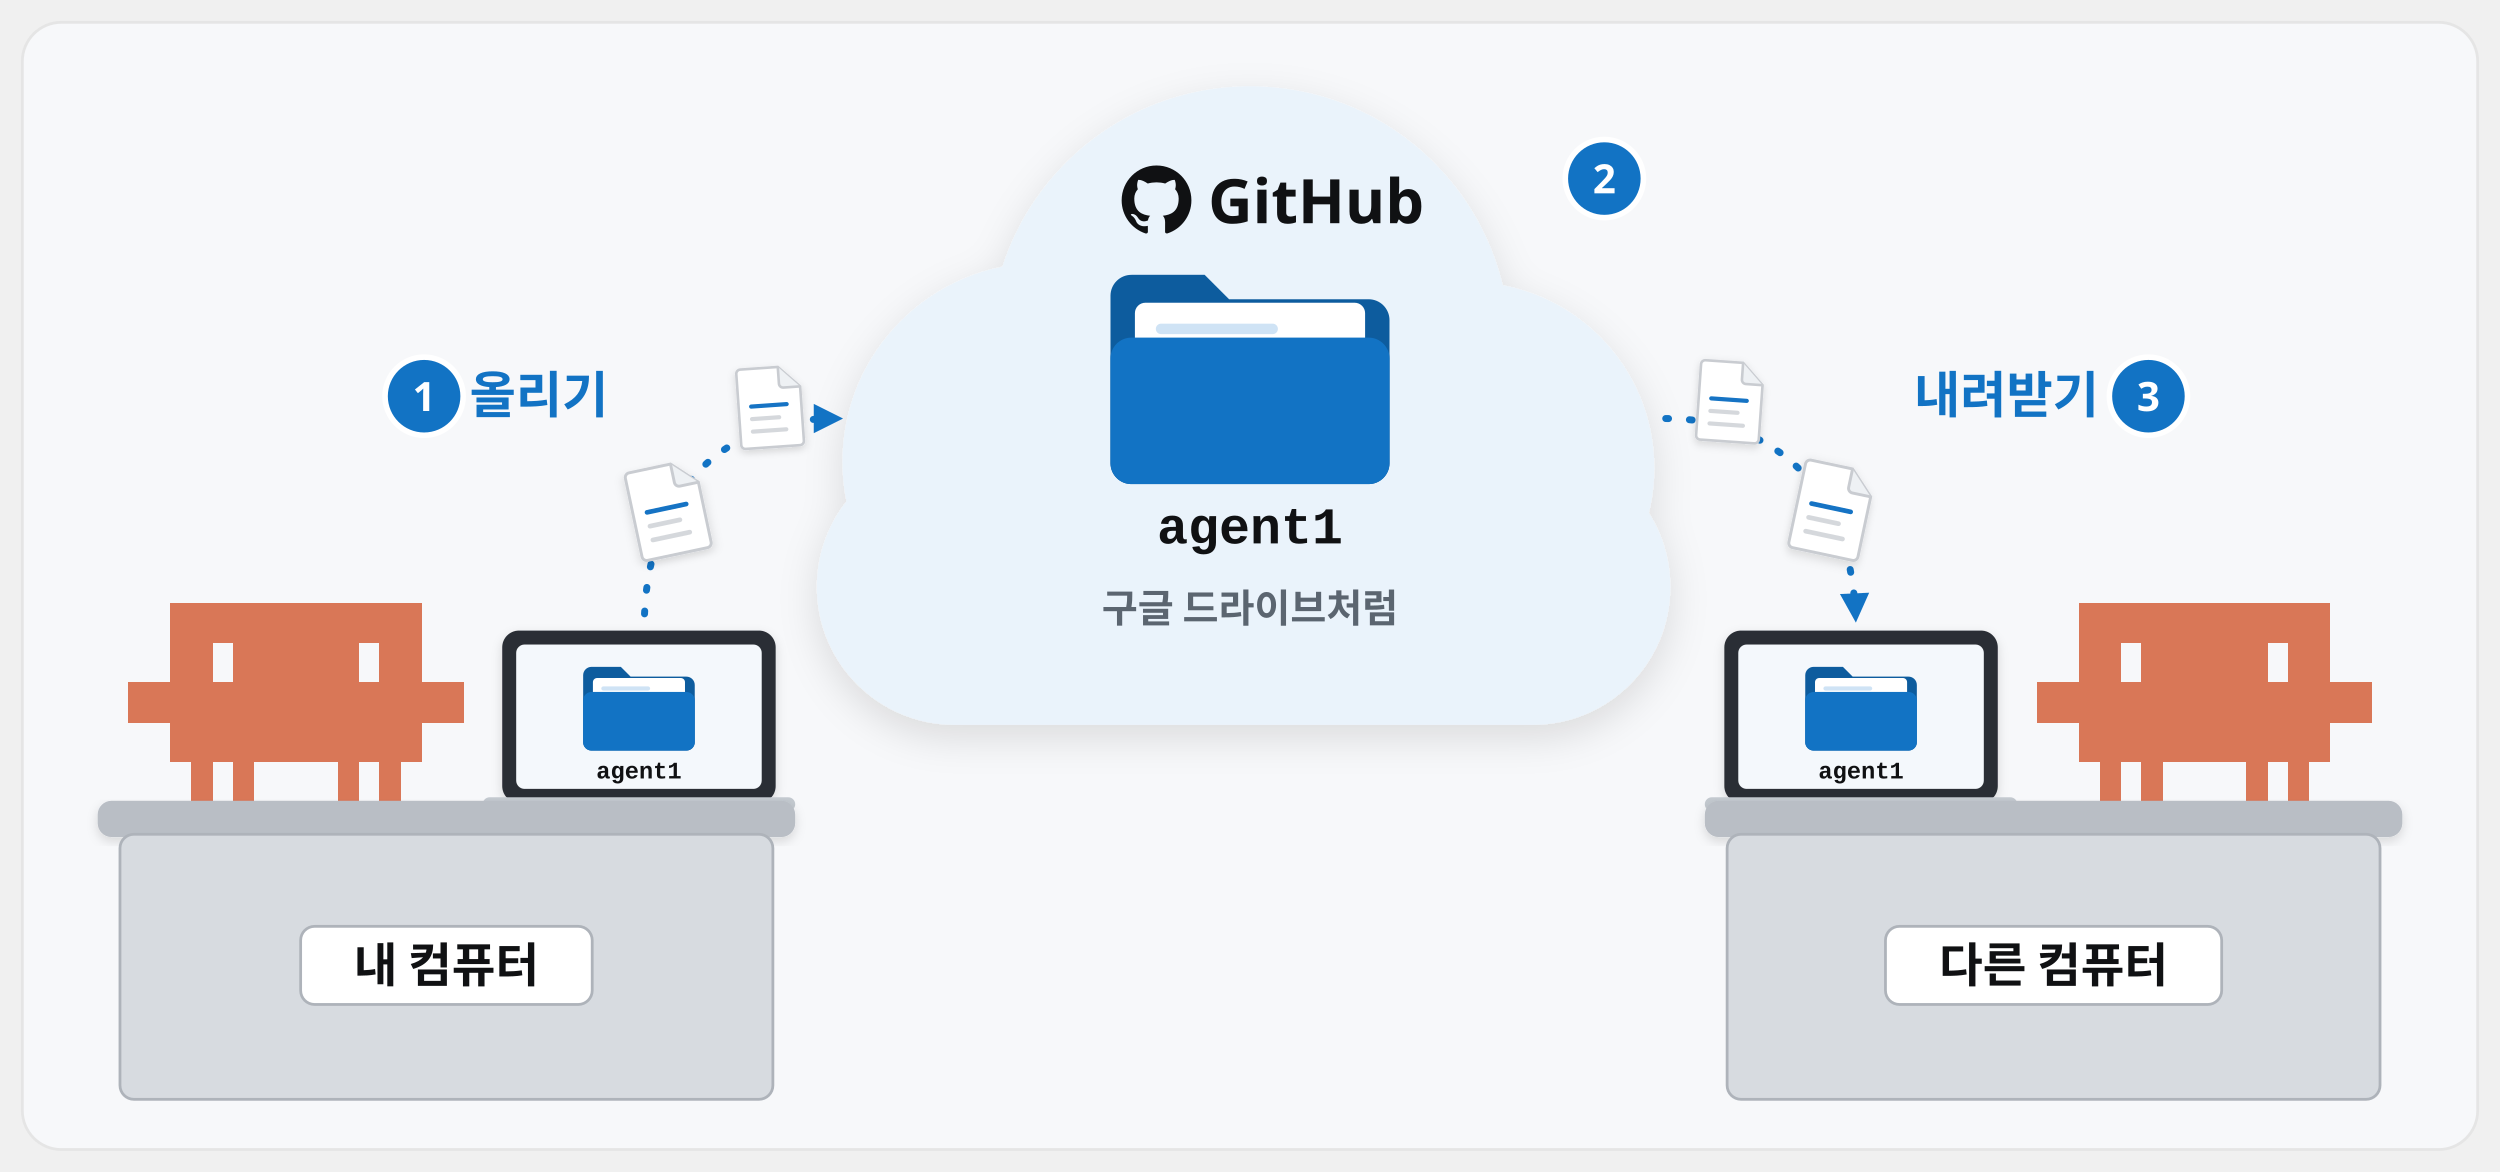
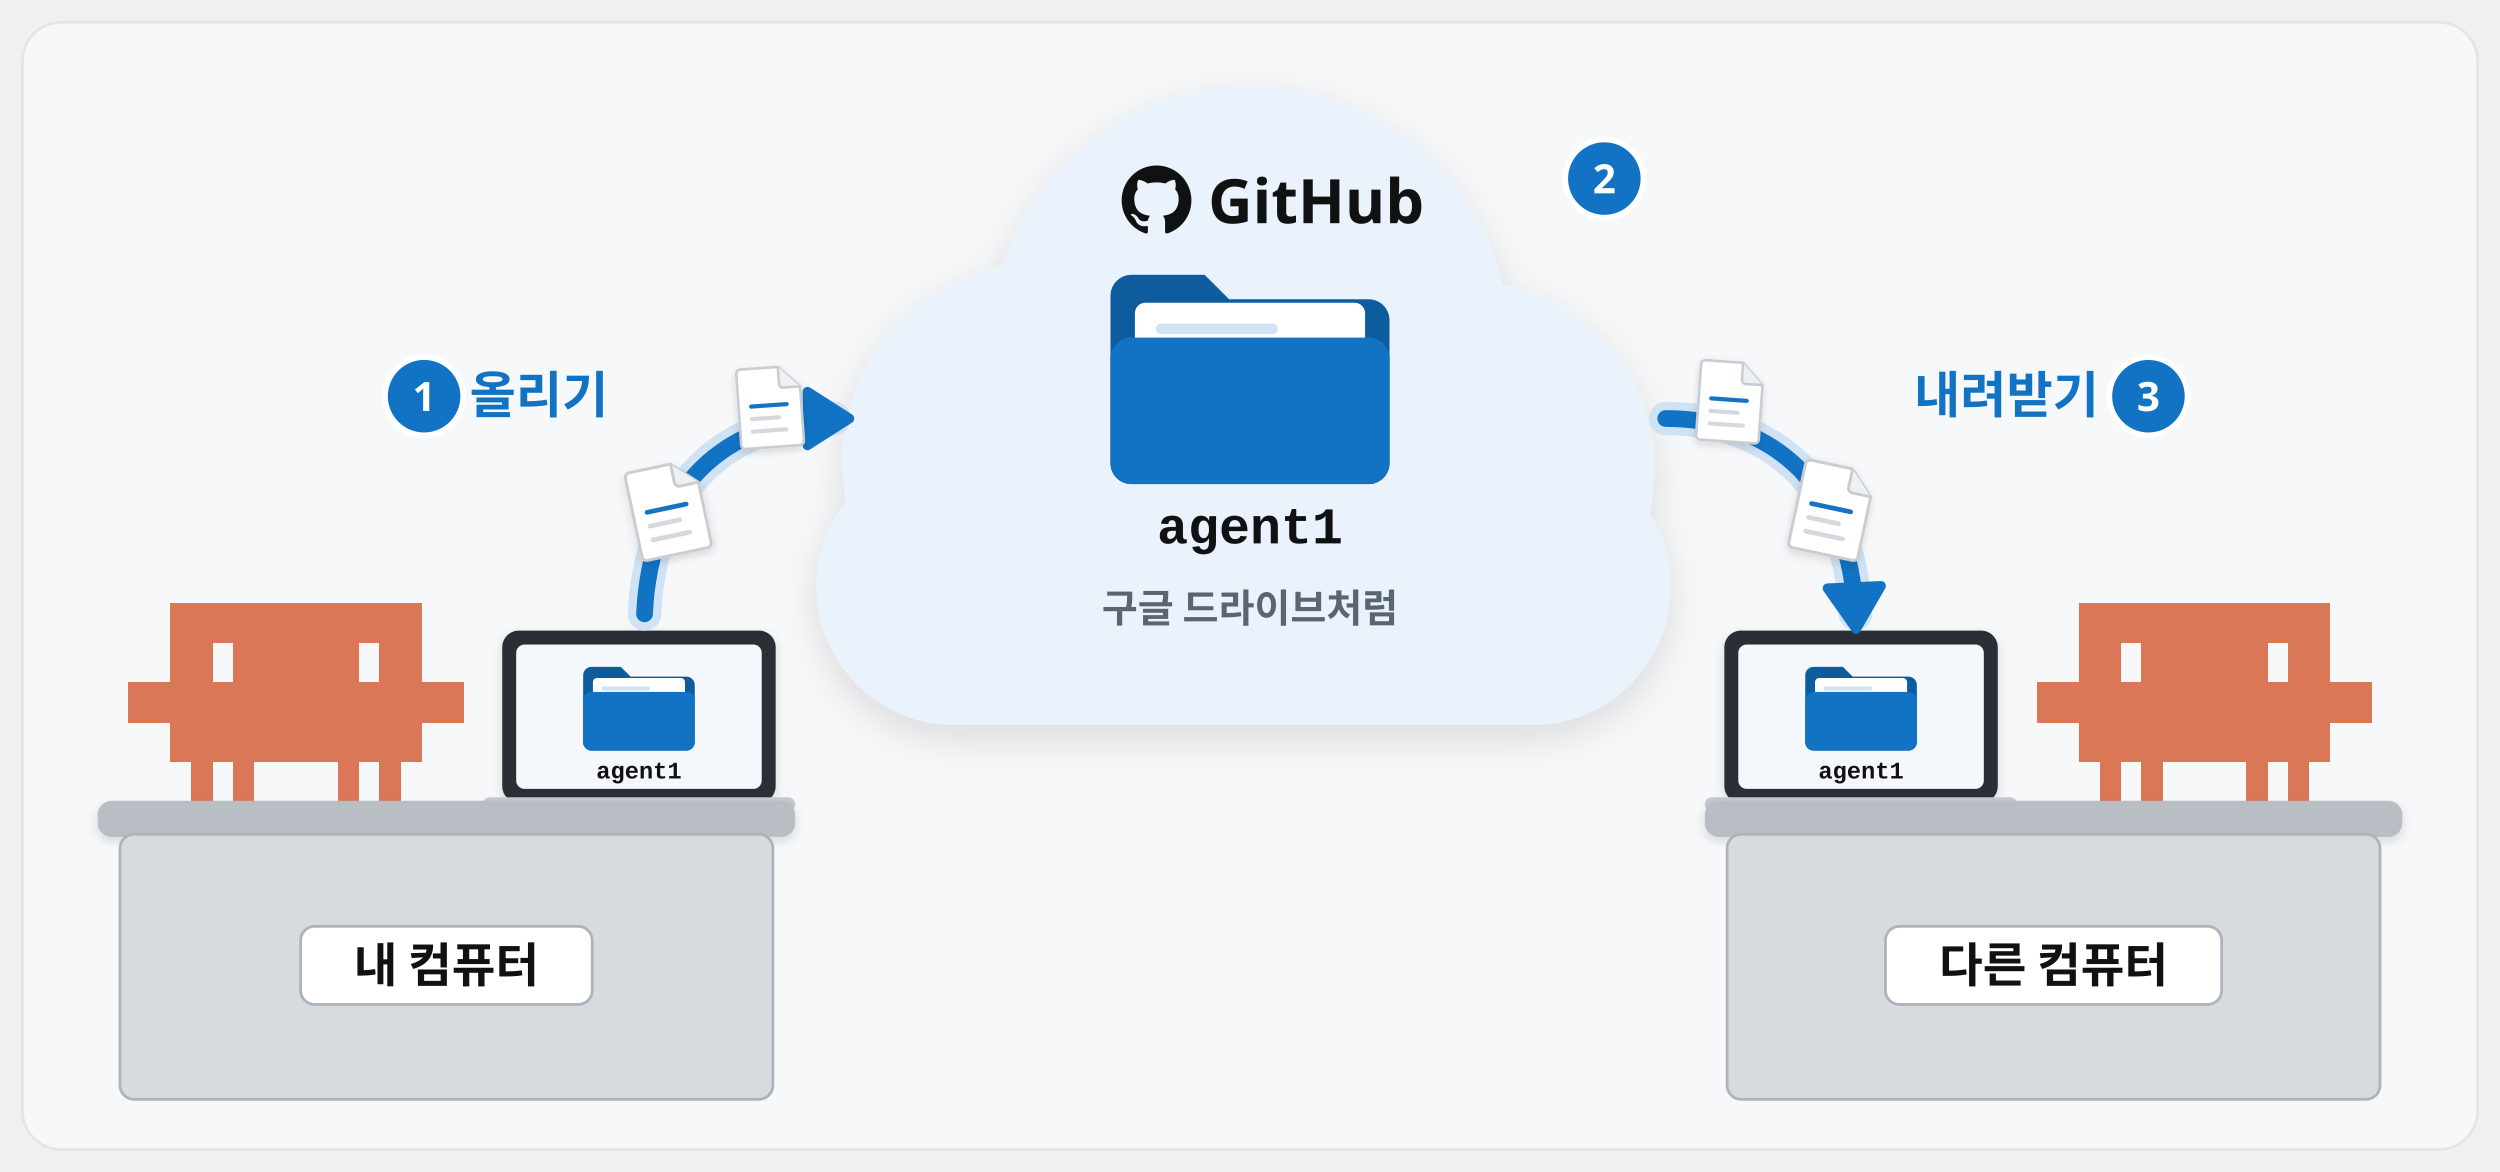
<svg xmlns="http://www.w3.org/2000/svg" viewBox="0 0 1792 840" width="1792" height="840" font-family="Pretendard, 'Pretendard Variable', 'Malgun Gothic', sans-serif">
  <defs>
    <filter id="sh" x="-15%" y="-15%" width="130%" height="140%">
      <feDropShadow dx="0" dy="8" stdDeviation="12" flood-color="#101113" flood-opacity="0.12" />
    </filter>
    <filter id="shs" x="-15%" y="-15%" width="130%" height="140%">
      <feDropShadow dx="0" dy="3" stdDeviation="4" flood-color="#101113" flood-opacity="0.14" />
    </filter>
    <marker id="ab" viewBox="0 0 10 10" refX="7" refY="5" markerWidth="4.2" markerHeight="4.2" orient="auto-start-reverse">
      <path d="M0 0L10 5L0 10z" fill="#1273c4" />
    </marker>
    <marker id="ak" viewBox="0 0 10 10" refX="7" refY="5" markerWidth="4.2" markerHeight="4.2" orient="auto-start-reverse">
      <path d="M0 0L10 5L0 10z" fill="#101113" />
    </marker>
    <marker id="ag" viewBox="0 0 10 10" refX="7" refY="5" markerWidth="4.2" markerHeight="4.2" orient="auto-start-reverse">
      <path d="M0 0L10 5L0 10z" fill="#12a150" />
    </marker>
  </defs>
  <rect x="16" y="16" width="1760" height="808" rx="28" fill="#f7f8fa" stroke="#e5e5e5" stroke-width="2" />
  <g transform="translate(896 285) scale(1.15)" filter="url(#sh)">
    <circle cx="-130" cy="40" r="124" fill="#eaf3fb" />
    <circle cx="0" cy="-32" r="162" fill="#eaf3fb" />
    <circle cx="136" cy="44" r="116" fill="#eaf3fb" />
    <rect x="-270" y="32" width="532" height="172" rx="86" fill="#eaf3fb" />
  </g>
  <path transform="translate(804 118) scale(2.083333)" d="M12 .297c-6.63 0-12 5.373-12 12 0 5.303 3.438 9.8 8.205 11.385.6.113.82-.258.82-.577 0-.285-.01-1.04-.015-2.04-3.338.724-4.042-1.61-4.042-1.61C4.422 18.07 3.633 17.7 3.633 17.7c-1.087-.744.084-.729.084-.729 1.205.084 1.838 1.236 1.838 1.236 1.07 1.835 2.809 1.305 3.495.998.108-.776.417-1.305.76-1.605-2.665-.3-5.466-1.332-5.466-5.93 0-1.31.465-2.38 1.235-3.22-.135-.303-.54-1.523.105-3.176 0 0 1.005-.322 3.3 1.23.96-.267 1.98-.399 3-.405 1.02.006 2.04.138 3 .405 2.28-1.552 3.285-1.23 3.285-1.23.645 1.653.24 2.873.12 3.176.765.84 1.23 1.91 1.23 3.22 0 4.61-2.805 5.625-5.475 5.92.42.36.81 1.096.81 2.22 0 1.606-.015 2.896-.015 3.286 0 .315.21.69.825.57C20.565 22.092 24 17.592 24 12.297c0-6.627-5.373-12-12-12" fill="#101113" />
  <text x="866" y="160" font-size="44" font-weight="900" fill="#101113" text-anchor="start">GitHub</text>
  <g transform="translate(796 192) scale(1.25)">
    <path d="M0 16a12 12 0 0 1 12-12h42l14 14h80a12 12 0 0 1 12 12v82a12 12 0 0 1-12 12H12A12 12 0 0 1 0 112z" fill="#0d5c9e" />
    <rect x="14" y="20" width="132" height="62" rx="6" fill="#fff" />
    <rect x="26" y="32" width="70" height="6" rx="3" fill="#cfe3f5" />
    <rect x="26" y="46" width="96" height="6" rx="3" fill="#cfe3f5" />
    <rect x="0" y="40" width="160" height="84" rx="12" fill="#1273c4" />
  </g>
  <text x="896.0" y="389.5" font-size="37" font-weight="800" fill="#101113" text-anchor="middle" font-family="'D2Coding', Consolas, 'Courier New', monospace">agent1</text>
  <text x="896" y="446" font-size="28" font-weight="600" fill="#5b6570" text-anchor="middle">구글 드라이브처럼</text>
  <path transform="translate(92 432) scale(1.0)" d="M0 57.0h15.4v28.9h-15.4zM15 57.0h15.4v28.9h-15.4zM30 0.0h15.4v28.9h-15.4zM30 28.5h15.4v28.9h-15.4zM30 57.0h15.4v28.9h-15.4zM30 85.5h15.4v28.9h-15.4zM45 0.0h15.4v28.9h-15.4zM45 28.5h15.4v28.9h-15.4zM45 57.0h15.4v28.9h-15.4zM45 85.5h15.4v28.9h-15.4zM45 114.0h15.4v28.9h-15.4zM60 0.0h15.4v28.9h-15.4zM60 57.0h15.4v28.9h-15.4zM60 85.5h15.4v28.9h-15.4zM75 0.0h15.4v28.9h-15.4zM75 28.5h15.4v28.9h-15.4zM75 57.0h15.4v28.9h-15.4zM75 85.5h15.4v28.9h-15.4zM75 114.0h15.4v28.9h-15.4zM90 0.0h15.4v28.9h-15.4zM90 28.5h15.4v28.9h-15.4zM90 57.0h15.4v28.9h-15.4zM90 85.5h15.4v28.9h-15.4zM105 0.0h15.4v28.9h-15.4zM105 28.5h15.4v28.9h-15.4zM105 57.0h15.4v28.9h-15.4zM105 85.5h15.4v28.9h-15.4zM120 0.0h15.4v28.9h-15.4zM120 28.5h15.4v28.9h-15.4zM120 57.0h15.4v28.9h-15.4zM120 85.5h15.4v28.9h-15.4zM135 0.0h15.4v28.9h-15.4zM135 28.5h15.4v28.9h-15.4zM135 57.0h15.4v28.9h-15.4zM135 85.5h15.4v28.9h-15.4zM150 0.0h15.4v28.9h-15.4zM150 28.5h15.4v28.9h-15.4zM150 57.0h15.4v28.9h-15.4zM150 85.5h15.4v28.9h-15.4zM150 114.0h15.4v28.9h-15.4zM165 0.0h15.4v28.9h-15.4zM165 57.0h15.4v28.9h-15.4zM165 85.5h15.4v28.9h-15.4zM180 0.0h15.4v28.9h-15.4zM180 28.5h15.4v28.9h-15.4zM180 57.0h15.4v28.9h-15.4zM180 85.5h15.4v28.9h-15.4zM180 114.0h15.4v28.9h-15.4zM195 0.0h15.4v28.9h-15.4zM195 28.5h15.4v28.9h-15.4zM195 57.0h15.4v28.9h-15.4zM195 85.5h15.4v28.9h-15.4zM210 57.0h15.4v28.9h-15.4zM225 57.0h15.4v28.9h-15.4z" fill="#d97757" shape-rendering="crispEdges" />
  <g filter="url(#shs)">
    <rect x="360" y="452" width="196" height="123.48" rx="12" fill="#2b2f35" />
    <rect x="370" y="462" width="176" height="103.48" rx="6" fill="#f4f8fc" />
  </g>
  <g transform="translate(370 462)">
    <g transform="translate(48 14) scale(0.5)">
      <path d="M0 16a12 12 0 0 1 12-12h42l14 14h80a12 12 0 0 1 12 12v82a12 12 0 0 1-12 12H12A12 12 0 0 1 0 112z" fill="#0d5c9e" />
      <rect x="14" y="20" width="132" height="62" rx="6" fill="#fff" />
      <rect x="26" y="32" width="70" height="6" rx="3" fill="#cfe3f5" />
      <rect x="26" y="46" width="96" height="6" rx="3" fill="#cfe3f5" />
      <rect x="0" y="40" width="160" height="84" rx="12" fill="#1273c4" />
    </g>
    <text x="88" y="96" font-size="17" font-weight="700" fill="#101113" text-anchor="middle" font-family="'D2Coding', Consolas, 'Courier New', monospace">agent1</text>
  </g>
  <rect x="346" y="571.48" width="224" height="10" rx="5" fill="#c3c9cf" />
  <rect x="70" y="574" width="500" height="26" rx="10" fill="#b9bec5" filter="url(#shs)" />
  <rect x="86" y="598" width="468" height="190" rx="10" fill="#d7dbe0" stroke="#aeb3ba" stroke-width="2" />
  <rect x="215.5" y="664" width="209" height="56" rx="10" fill="#fff" stroke="#aeb3ba" stroke-width="2" />
  <text x="320.0" y="704" font-size="34" font-weight="900" fill="#101113" text-anchor="middle">내 컴퓨터</text>
  <path transform="translate(1460 432) scale(1.0)" d="M0 57.0h15.4v28.9h-15.4zM15 57.0h15.4v28.9h-15.4zM30 0.0h15.4v28.9h-15.4zM30 28.5h15.4v28.9h-15.4zM30 57.0h15.4v28.9h-15.4zM30 85.5h15.4v28.9h-15.4zM45 0.0h15.4v28.9h-15.4zM45 28.5h15.4v28.9h-15.4zM45 57.0h15.4v28.9h-15.4zM45 85.5h15.4v28.9h-15.4zM45 114.0h15.4v28.9h-15.4zM60 0.0h15.4v28.9h-15.4zM60 57.0h15.4v28.9h-15.4zM60 85.5h15.4v28.9h-15.4zM75 0.0h15.4v28.9h-15.4zM75 28.5h15.4v28.9h-15.4zM75 57.0h15.4v28.9h-15.4zM75 85.5h15.4v28.9h-15.4zM75 114.0h15.4v28.9h-15.4zM90 0.0h15.4v28.9h-15.4zM90 28.5h15.4v28.9h-15.4zM90 57.0h15.4v28.9h-15.4zM90 85.5h15.4v28.9h-15.4zM105 0.0h15.4v28.9h-15.4zM105 28.5h15.4v28.9h-15.4zM105 57.0h15.4v28.9h-15.4zM105 85.5h15.4v28.9h-15.4zM120 0.0h15.4v28.9h-15.4zM120 28.5h15.4v28.9h-15.4zM120 57.0h15.4v28.9h-15.4zM120 85.5h15.4v28.9h-15.4zM135 0.0h15.4v28.9h-15.4zM135 28.5h15.4v28.9h-15.4zM135 57.0h15.4v28.9h-15.4zM135 85.5h15.4v28.9h-15.4zM150 0.0h15.4v28.9h-15.4zM150 28.5h15.4v28.9h-15.4zM150 57.0h15.4v28.9h-15.4zM150 85.5h15.4v28.9h-15.4zM150 114.0h15.4v28.9h-15.4zM165 0.0h15.4v28.9h-15.4zM165 57.0h15.4v28.9h-15.4zM165 85.5h15.4v28.9h-15.4zM180 0.0h15.4v28.9h-15.4zM180 28.5h15.4v28.9h-15.4zM180 57.0h15.4v28.9h-15.4zM180 85.5h15.4v28.9h-15.4zM180 114.0h15.4v28.9h-15.4zM195 0.0h15.4v28.9h-15.4zM195 28.5h15.4v28.9h-15.4zM195 57.0h15.4v28.9h-15.4zM195 85.5h15.4v28.9h-15.4zM210 57.0h15.4v28.9h-15.4zM225 57.0h15.4v28.9h-15.4z" fill="#d97757" shape-rendering="crispEdges" />
  <g filter="url(#shs)">
    <rect x="1236" y="452" width="196" height="123.48" rx="12" fill="#2b2f35" />
    <rect x="1246" y="462" width="176" height="103.48" rx="6" fill="#f4f8fc" />
  </g>
  <g transform="translate(1246 462)">
    <g transform="translate(48 14) scale(0.5)">
      <path d="M0 16a12 12 0 0 1 12-12h42l14 14h80a12 12 0 0 1 12 12v82a12 12 0 0 1-12 12H12A12 12 0 0 1 0 112z" fill="#0d5c9e" />
      <rect x="14" y="20" width="132" height="62" rx="6" fill="#fff" />
      <rect x="26" y="32" width="70" height="6" rx="3" fill="#cfe3f5" />
      <rect x="26" y="46" width="96" height="6" rx="3" fill="#cfe3f5" />
      <rect x="0" y="40" width="160" height="84" rx="12" fill="#1273c4" />
    </g>
    <text x="88" y="96" font-size="17" font-weight="700" fill="#101113" text-anchor="middle" font-family="'D2Coding', Consolas, 'Courier New', monospace">agent1</text>
  </g>
  <rect x="1222" y="571.48" width="224" height="10" rx="5" fill="#c3c9cf" />
  <rect x="1222" y="574" width="500" height="26" rx="10" fill="#b9bec5" filter="url(#shs)" />
  <rect x="1238" y="598" width="468" height="190" rx="10" fill="#d7dbe0" stroke="#aeb3ba" stroke-width="2" />
  <rect x="1351.5" y="664" width="241" height="56" rx="10" fill="#fff" stroke="#aeb3ba" stroke-width="2" />
  <text x="1472.0" y="704" font-size="34" font-weight="900" fill="#101113" text-anchor="middle">다른 컴퓨터</text>
-   <path d="M462 440C466 350 520 300 598 300" fill="none" stroke="#1273c4" stroke-width="5" stroke-linecap="round" stroke-dasharray="2 15" marker-end="url(#ab)" />
+   <path d="M462 440C466 350 520 300 598 300" fill="none" stroke="#cfe3f5" stroke-width="24.0" stroke-linecap="round" stroke-linejoin="round" />
+   <path d="M462 440C466 350 520 300 598 300" fill="none" stroke="#1273c4" stroke-width="12.0" stroke-linecap="round" stroke-linejoin="round" />
+   <path d="M608.8 300.0L578.8 319.2L578.8 280.8Z" fill="#1273c4" stroke="#1273c4" stroke-width="7" stroke-linejoin="round" />
  <g transform="translate(452 332) rotate(-12 27.0 33.75) scale(0.84375)" filter="url(#shs)">
    <path d="M6 2h36l20 20v52a4 4 0 0 1-4 4H6a4 4 0 0 1-4-4V6a4 4 0 0 1 4-4z" fill="#fff" stroke="#c9ccd1" stroke-width="2.5" />
    <path d="M42 2v16a4 4 0 0 0 4 4h16" fill="#eef1f4" stroke="#c9ccd1" stroke-width="2.5" />
    <rect x="12" y="36" width="38" height="4" rx="2" fill="#1273c4" />
    <rect x="12" y="48" width="30" height="4" rx="2" fill="#d5d8dc" />
    <rect x="12" y="60" width="36" height="4" rx="2" fill="#d5d8dc" />
  </g>
  <g transform="translate(528 262) rotate(-4 24.0 30.0) scale(0.75)" filter="url(#shs)">
    <path d="M6 2h36l20 20v52a4 4 0 0 1-4 4H6a4 4 0 0 1-4-4V6a4 4 0 0 1 4-4z" fill="#fff" stroke="#c9ccd1" stroke-width="2.5" />
    <path d="M42 2v16a4 4 0 0 0 4 4h16" fill="#eef1f4" stroke="#c9ccd1" stroke-width="2.5" />
    <rect x="12" y="36" width="38" height="4" rx="2" fill="#1273c4" />
    <rect x="12" y="48" width="30" height="4" rx="2" fill="#d5d8dc" />
    <rect x="12" y="60" width="36" height="4" rx="2" fill="#d5d8dc" />
  </g>
  <text x="436" y="296" font-size="36" font-weight="900" fill="#1273c4" text-anchor="end">올리기</text>
  <circle cx="304" cy="284" r="28" fill="#1273c4" stroke="#fff" stroke-width="4" />
  <text x="304" y="294.6" font-size="29" font-weight="800" fill="#fff" text-anchor="middle">1</text>
-   <path d="M1194 300C1272 300 1326 350 1330 440" fill="none" stroke="#1273c4" stroke-width="5" stroke-linecap="round" stroke-dasharray="2 15" marker-end="url(#ab)" />
+   <path d="M1194 300C1272 300 1326 350 1330 440" fill="none" stroke="#cfe3f5" stroke-width="24.0" stroke-linecap="round" stroke-linejoin="round" />
+   <path d="M1194 300C1272 300 1326 350 1330 440" fill="none" stroke="#1273c4" stroke-width="12.0" stroke-linecap="round" stroke-linejoin="round" />
+   <path d="M1330.5 450.8L1310.0 421.7L1348.3 420.0Z" fill="#1273c4" stroke="#1273c4" stroke-width="7" stroke-linejoin="round" />
  <g transform="translate(1216 258) rotate(4 24.0 30.0) scale(0.75)" filter="url(#shs)">
    <path d="M6 2h36l20 20v52a4 4 0 0 1-4 4H6a4 4 0 0 1-4-4V6a4 4 0 0 1 4-4z" fill="#fff" stroke="#c9ccd1" stroke-width="2.5" />
    <path d="M42 2v16a4 4 0 0 0 4 4h16" fill="#eef1f4" stroke="#c9ccd1" stroke-width="2.5" />
    <rect x="12" y="36" width="38" height="4" rx="2" fill="#1273c4" />
    <rect x="12" y="48" width="30" height="4" rx="2" fill="#d5d8dc" />
    <rect x="12" y="60" width="36" height="4" rx="2" fill="#d5d8dc" />
  </g>
  <g transform="translate(1286 332) rotate(12 27.0 33.75) scale(0.84375)" filter="url(#shs)">
    <path d="M6 2h36l20 20v52a4 4 0 0 1-4 4H6a4 4 0 0 1-4-4V6a4 4 0 0 1 4-4z" fill="#fff" stroke="#c9ccd1" stroke-width="2.5" />
    <path d="M42 2v16a4 4 0 0 0 4 4h16" fill="#eef1f4" stroke="#c9ccd1" stroke-width="2.5" />
    <rect x="12" y="36" width="38" height="4" rx="2" fill="#1273c4" />
    <rect x="12" y="48" width="30" height="4" rx="2" fill="#d5d8dc" />
    <rect x="12" y="60" width="36" height="4" rx="2" fill="#d5d8dc" />
  </g>
  <text x="1372" y="296" font-size="36" font-weight="900" fill="#1273c4" text-anchor="start">내려받기</text>
  <circle cx="1540" cy="284" r="28" fill="#1273c4" stroke="#fff" stroke-width="4" />
  <text x="1540" y="294.6" font-size="29" font-weight="800" fill="#fff" text-anchor="middle">3</text>
  <circle cx="1150" cy="128" r="28" fill="#1273c4" stroke="#fff" stroke-width="4" />
  <text x="1150" y="138.6" font-size="29" font-weight="800" fill="#fff" text-anchor="middle">2</text>
</svg>
